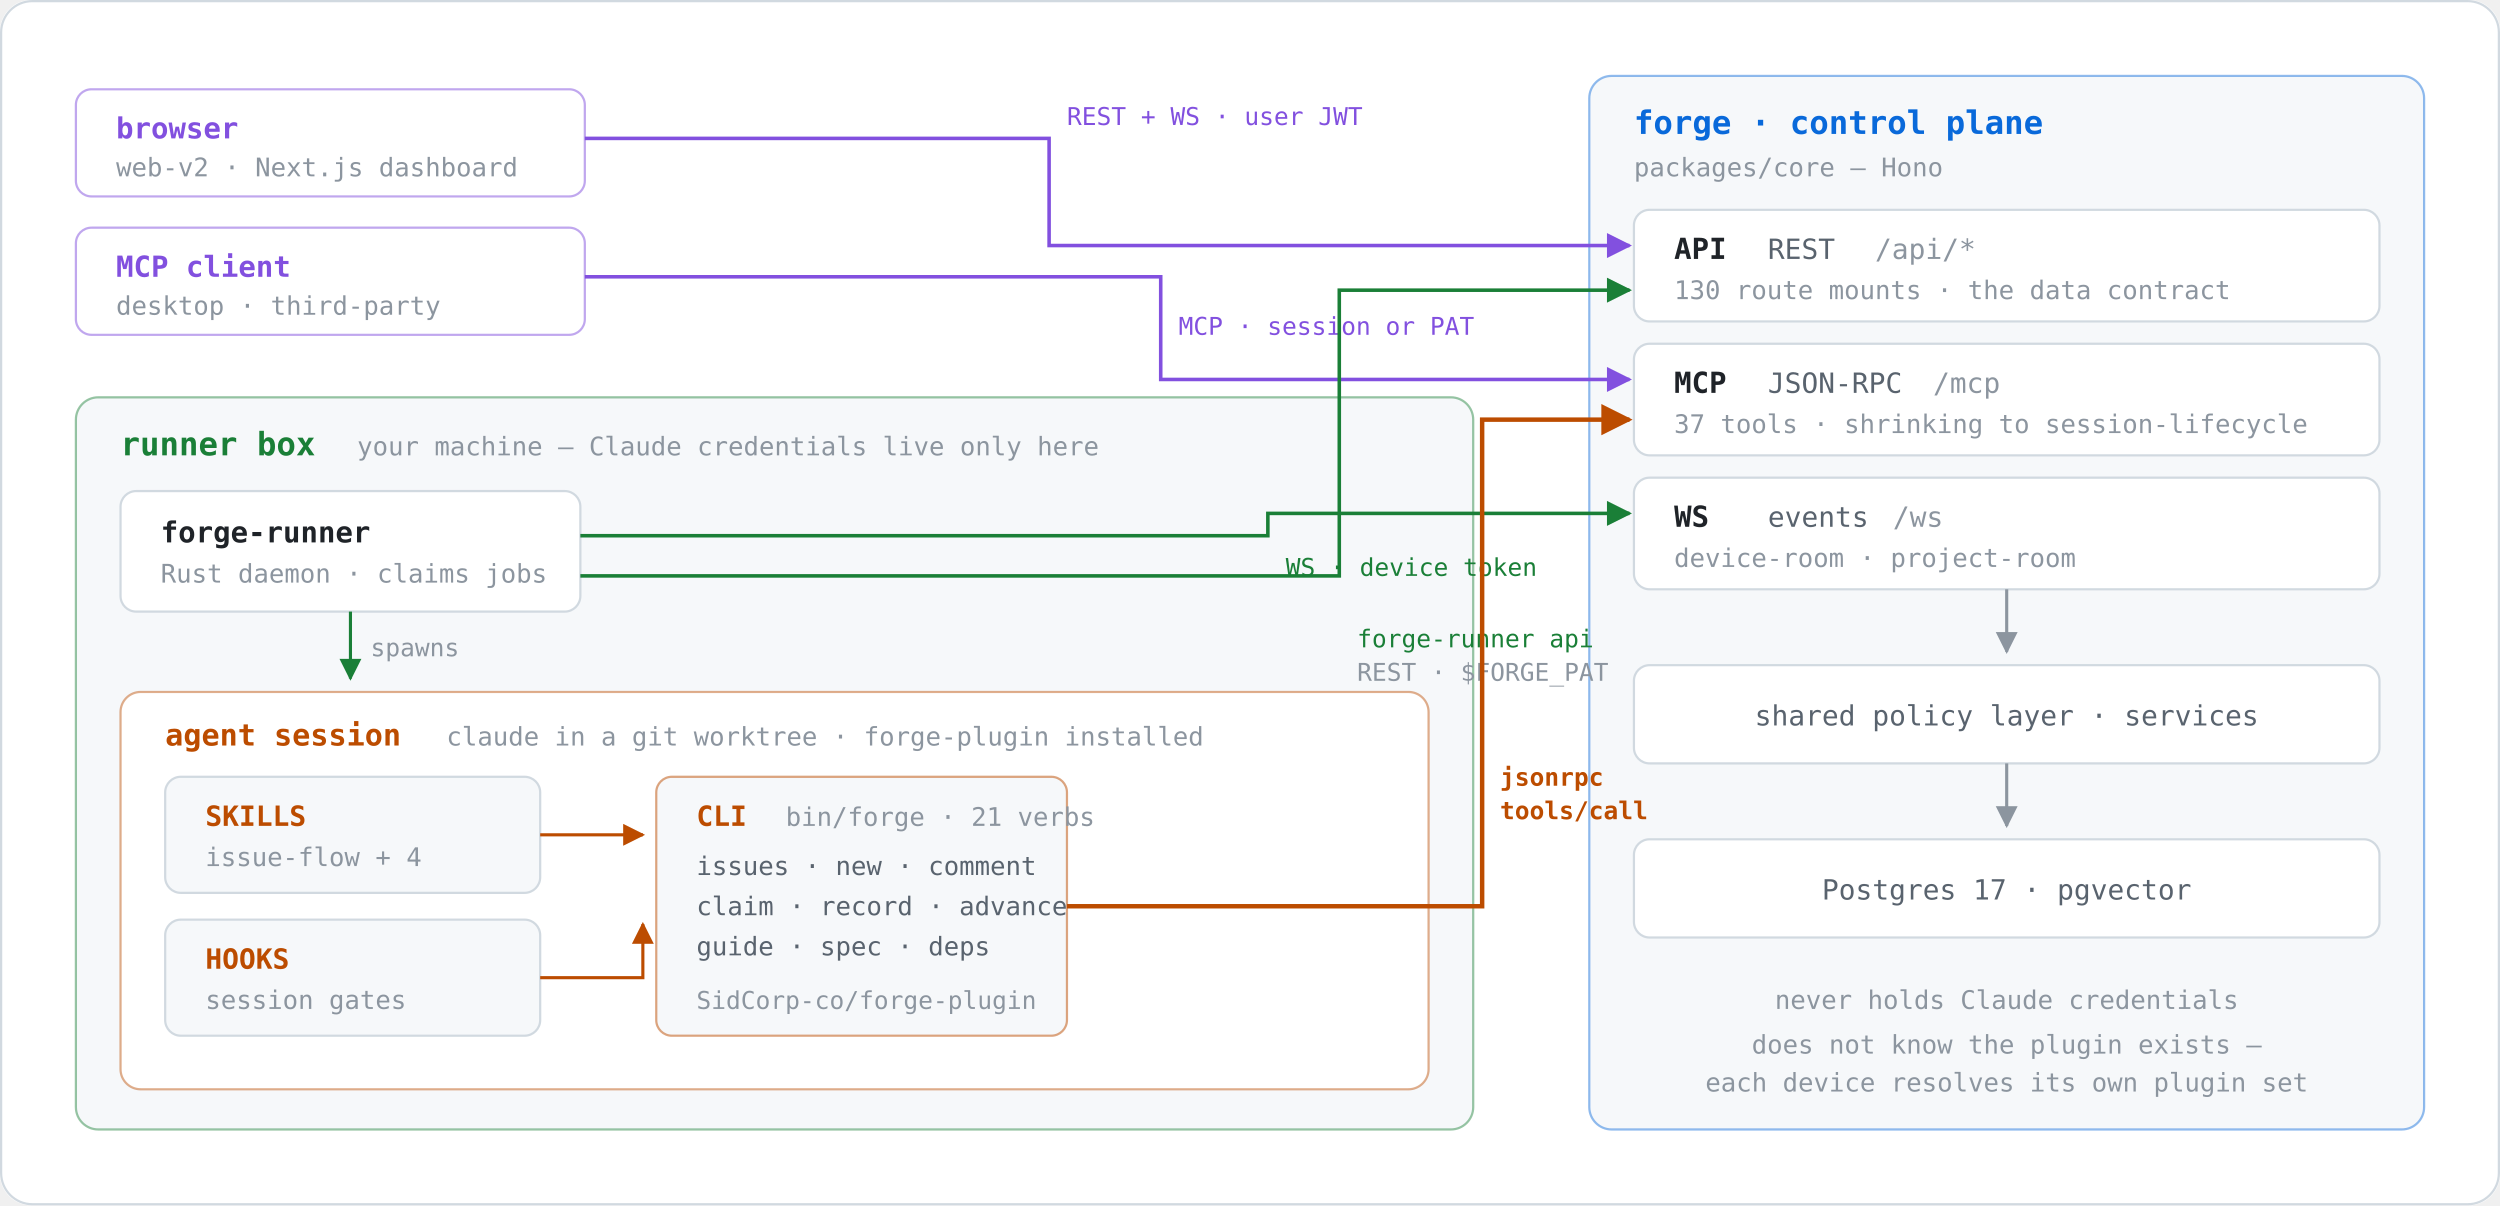
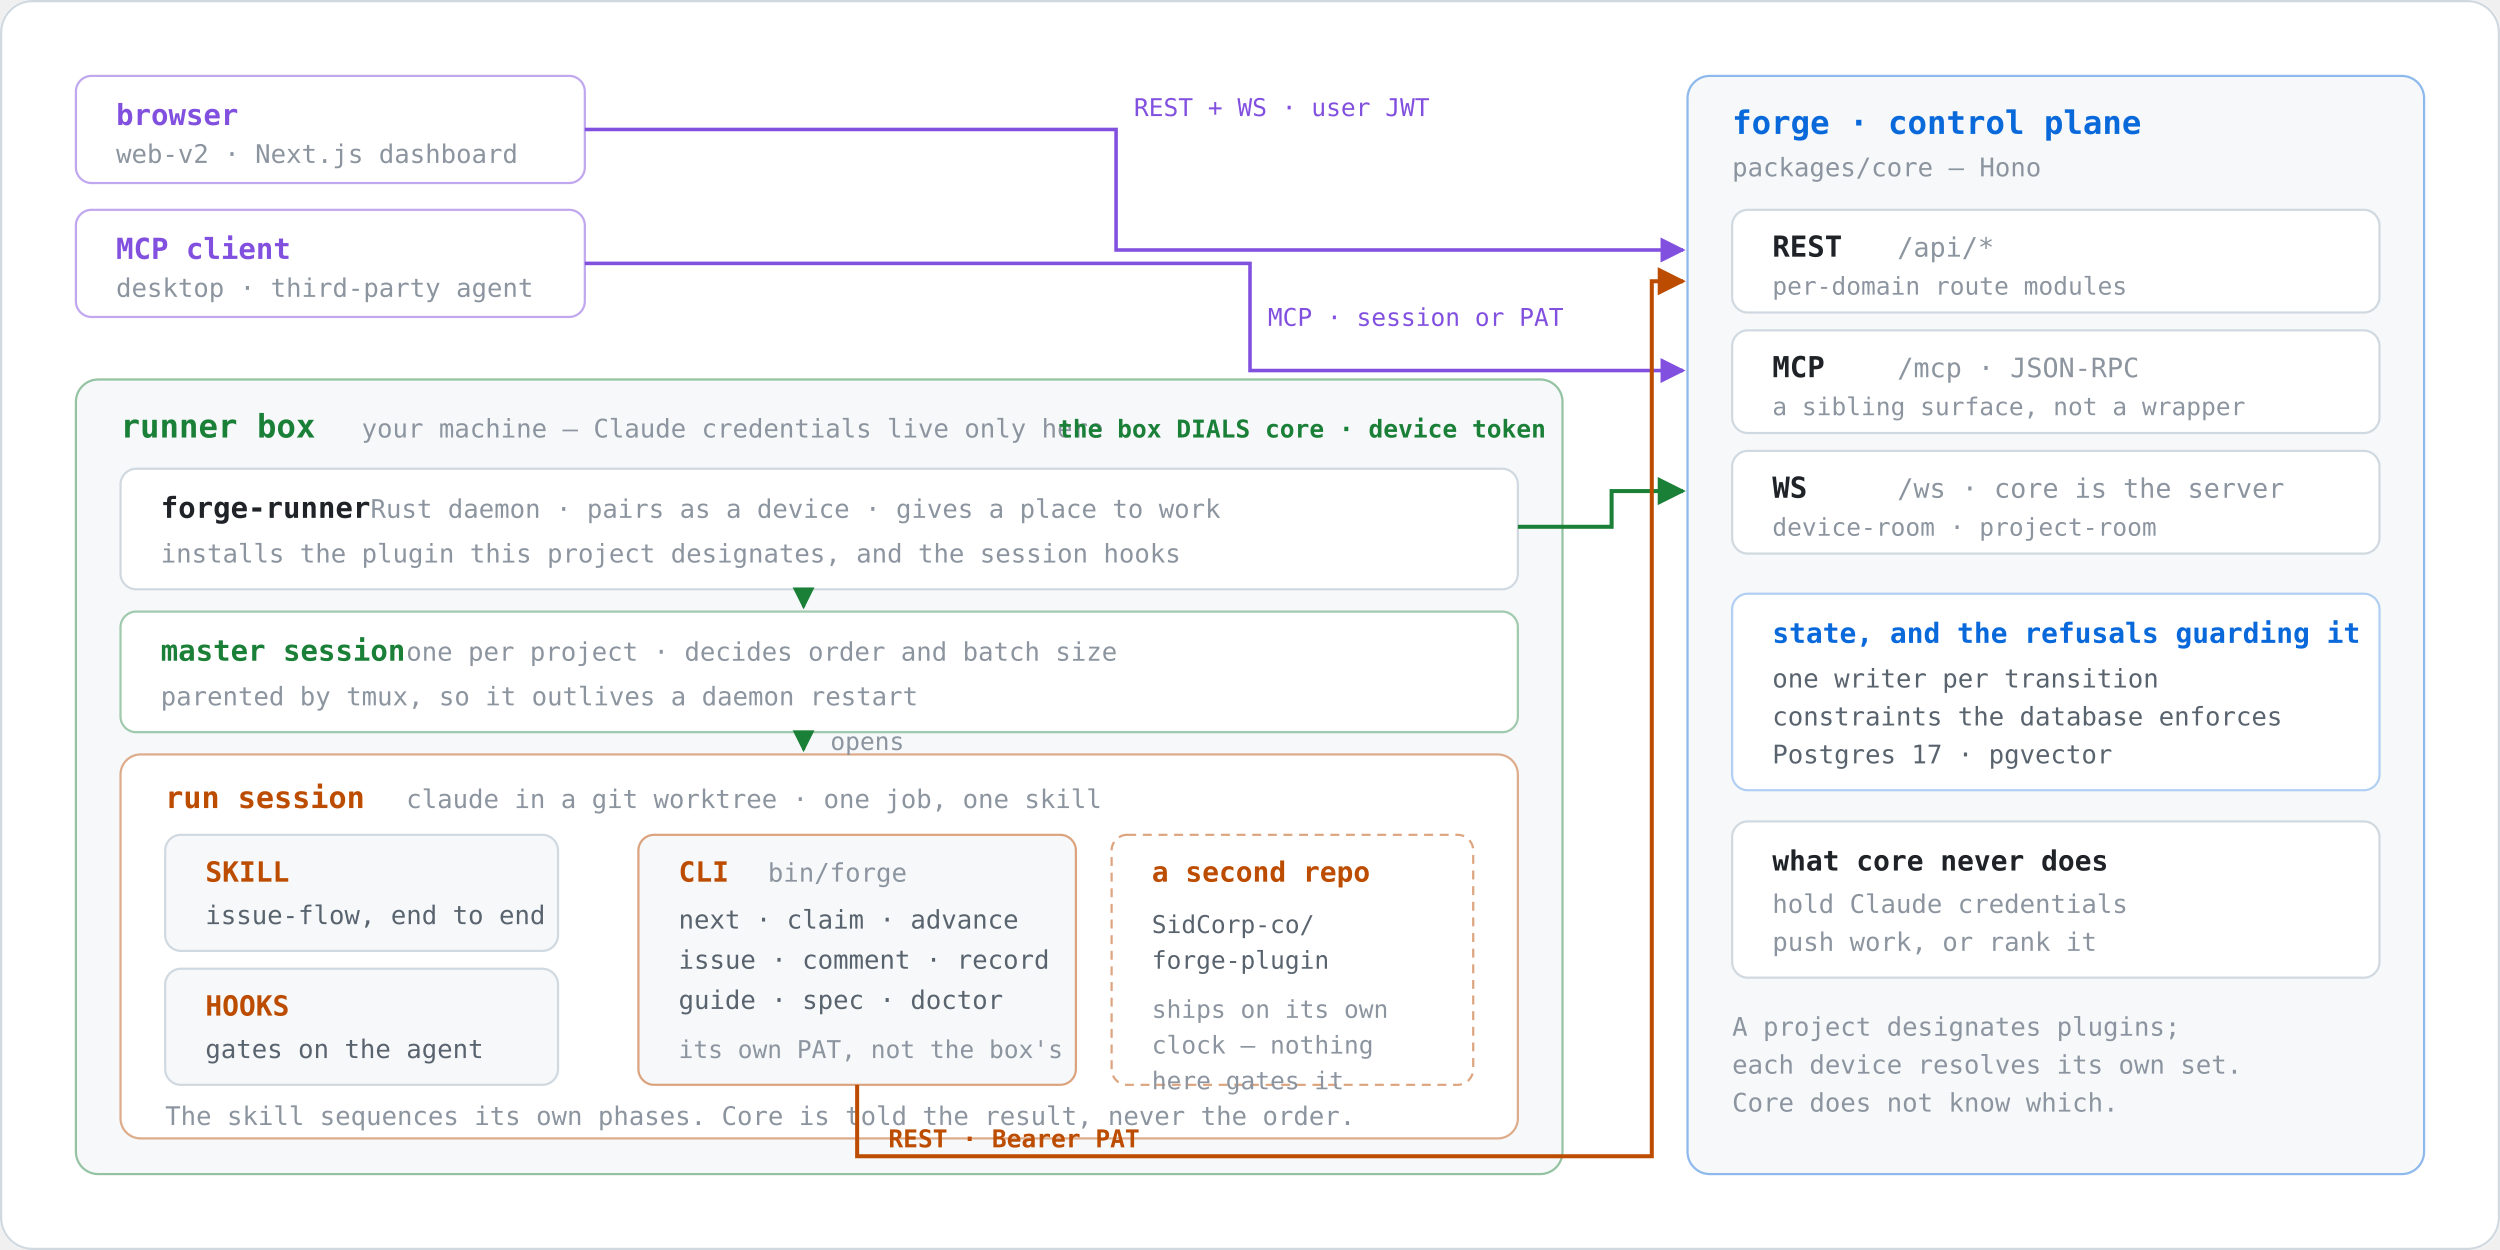
- <svg xmlns="http://www.w3.org/2000/svg" viewBox="0 0 1120 540" width="1120" height="540" font-family="ui-monospace, SFMono-Regular, Menlo, Consolas, monospace">
+ <svg xmlns="http://www.w3.org/2000/svg" viewBox="0 0 1120 560" width="1120" height="560" font-family="ui-monospace, SFMono-Regular, Menlo, Consolas, monospace">
  <defs>
    <marker id="a1" viewBox="0 0 10 10" refX="9" refY="5" markerWidth="7" markerHeight="7" orient="auto">
      <path d="M0,0 L10,5 L0,10 z" fill="#8250df" />
    </marker>
    <marker id="a2" viewBox="0 0 10 10" refX="9" refY="5" markerWidth="7" markerHeight="7" orient="auto">
      <path d="M0,0 L10,5 L0,10 z" fill="#1a7f37" />
    </marker>
    <marker id="a3" viewBox="0 0 10 10" refX="9" refY="5" markerWidth="7" markerHeight="7" orient="auto">
      <path d="M0,0 L10,5 L0,10 z" fill="#bc4c00" />
    </marker>
-     <marker id="a4" viewBox="0 0 10 10" refX="9" refY="5" markerWidth="7" markerHeight="7" orient="auto">
-       <path d="M0,0 L10,5 L0,10 z" fill="#8c959f" />
-     </marker>
  </defs>
-   <rect x="0" y="0" width="1120" height="540" rx="14" fill="#ffffff" />
-   <rect x="0.5" y="0.5" width="1119" height="539" rx="14" fill="none" stroke="#d1d9e0" />
-   <rect x="712" y="34" width="374" height="472" rx="10" fill="#f6f8fa" stroke="#0969da" stroke-opacity=".45" />
-   <text x="732" y="60" fill="#0969da" font-size="14.5" font-weight="700">forge · control plane</text>
-   <text x="732" y="79" fill="#8c959f" font-size="11.5">packages/core — Hono</text>
-   <rect x="732" y="94" width="334" height="50" rx="7" fill="#ffffff" stroke="#d1d9e0" />
-   <text x="750" y="116" fill="#1f2328" font-size="13" font-weight="700">API</text>
-   <text x="792" y="116" fill="#59636e" font-size="12.5">REST</text>
-   <text x="840" y="116" fill="#8c959f" font-size="12.5">/api/*</text>
-   <text x="750" y="134" fill="#8c959f" font-size="11.5">130 route mounts · the data contract</text>
-   <rect x="732" y="154" width="334" height="50" rx="7" fill="#ffffff" stroke="#d1d9e0" />
-   <text x="750" y="176" fill="#1f2328" font-size="13" font-weight="700">MCP</text>
-   <text x="792" y="176" fill="#59636e" font-size="12.5">JSON-RPC</text>
-   <text x="866" y="176" fill="#8c959f" font-size="12.5">/mcp</text>
-   <text x="750" y="194" fill="#8c959f" font-size="11.5">37 tools · shrinking to session-lifecycle</text>
-   <rect x="732" y="214" width="334" height="50" rx="7" fill="#ffffff" stroke="#d1d9e0" />
-   <text x="750" y="236" fill="#1f2328" font-size="13" font-weight="700">WS</text>
-   <text x="792" y="236" fill="#59636e" font-size="12.5">events</text>
-   <text x="848" y="236" fill="#8c959f" font-size="12.5">/ws</text>
-   <text x="750" y="254" fill="#8c959f" font-size="11.5">device-room · project-room</text>
-   <path d="M899,264 L899,292" stroke="#8c959f" stroke-width="1.4" marker-end="url(#a4)" />
-   <rect x="732" y="298" width="334" height="44" rx="7" fill="#ffffff" stroke="#d1d9e0" />
-   <text x="899" y="325" fill="#59636e" font-size="12.5" text-anchor="middle">shared policy layer · services</text>
-   <path d="M899,342 L899,370" stroke="#8c959f" stroke-width="1.4" marker-end="url(#a4)" />
-   <rect x="732" y="376" width="334" height="44" rx="7" fill="#ffffff" stroke="#d1d9e0" />
-   <text x="899" y="403" fill="#59636e" font-size="12.5" text-anchor="middle">Postgres 17 · pgvector</text>
-   <text x="899" y="452" fill="#8c959f" font-size="11.5" text-anchor="middle">never holds Claude credentials</text>
-   <text x="899" y="472" fill="#8c959f" font-size="11.5" text-anchor="middle">does not know the plugin exists —</text>
-   <text x="899" y="489" fill="#8c959f" font-size="11.5" text-anchor="middle">each device resolves its own plugin set</text>
-   <rect x="34" y="40" width="228" height="48" rx="7" fill="#ffffff" stroke="#8250df" stroke-opacity=".5" />
-   <text x="52" y="62" fill="#8250df" font-size="13" font-weight="700">browser</text>
-   <text x="52" y="79" fill="#8c959f" font-size="11.5">web-v2 · Next.js dashboard</text>
-   <rect x="34" y="102" width="228" height="48" rx="7" fill="#ffffff" stroke="#8250df" stroke-opacity=".5" />
-   <text x="52" y="124" fill="#8250df" font-size="13" font-weight="700">MCP client</text>
-   <text x="52" y="141" fill="#8c959f" font-size="11.5">desktop · third-party</text>
-   <rect x="34" y="178" width="626" height="328" rx="10" fill="#f6f8fa" stroke="#1a7f37" stroke-opacity=".45" />
-   <text x="54" y="204" fill="#1a7f37" font-size="14.5" font-weight="700">runner box</text>
-   <text x="160" y="204" fill="#8c959f" font-size="11.5">your machine — Claude credentials live only here</text>
-   <rect x="54" y="220" width="206" height="54" rx="7" fill="#ffffff" stroke="#d1d9e0" />
-   <text x="72" y="243" fill="#1f2328" font-size="13" font-weight="700">forge-runner</text>
-   <text x="72" y="261" fill="#8c959f" font-size="11.5">Rust daemon · claims jobs</text>
-   <path d="M157,274 L157,304" stroke="#1a7f37" stroke-width="1.4" marker-end="url(#a2)" />
-   <text x="166" y="294" fill="#8c959f" font-size="11">spawns</text>
-   <rect x="54" y="310" width="586" height="178" rx="9" fill="#ffffff" stroke="#bc4c00" stroke-opacity=".45" />
-   <text x="74" y="334" fill="#bc4c00" font-size="13.5" font-weight="700">agent session</text>
-   <text x="200" y="334" fill="#8c959f" font-size="11.5">claude in a git worktree · forge-plugin installed</text>
-   <rect x="74" y="348" width="168" height="52" rx="7" fill="#f6f8fa" stroke="#d1d9e0" />
-   <text x="92" y="370" fill="#bc4c00" font-size="12.5" font-weight="700">SKILLS</text>
-   <text x="92" y="388" fill="#8c959f" font-size="11.5">issue-flow + 4</text>
-   <rect x="74" y="412" width="168" height="52" rx="7" fill="#f6f8fa" stroke="#d1d9e0" />
-   <text x="92" y="434" fill="#bc4c00" font-size="12.5" font-weight="700">HOOKS</text>
-   <text x="92" y="452" fill="#8c959f" font-size="11.5">session gates</text>
-   <path d="M242,374 L288,374" stroke="#bc4c00" stroke-width="1.4" marker-end="url(#a3)" />
-   <path d="M242,438 L288,438 L288,414" stroke="#bc4c00" stroke-width="1.4" fill="none" marker-end="url(#a3)" />
-   <rect x="294" y="348" width="184" height="116" rx="7" fill="#f6f8fa" stroke="#bc4c00" stroke-opacity=".5" />
-   <text x="312" y="370" fill="#bc4c00" font-size="12.5" font-weight="700">CLI</text>
-   <text x="352" y="370" fill="#8c959f" font-size="11.5">bin/forge · 21 verbs</text>
-   <text x="312" y="392" fill="#59636e" font-size="11.5">issues · new · comment</text>
-   <text x="312" y="410" fill="#59636e" font-size="11.5">claim · record · advance</text>
-   <text x="312" y="428" fill="#59636e" font-size="11.5">guide · spec · deps</text>
-   <text x="312" y="452" fill="#8c959f" font-size="11">SidCorp-co/forge-plugin</text>
-   <path d="M262,62 L470,62 L470,110 L730,110" stroke="#8250df" stroke-width="1.6" fill="none" marker-end="url(#a1)" />
-   <text x="478" y="56" fill="#8250df" font-size="11">REST + WS · user JWT</text>
-   <path d="M262,124 L520,124 L520,170 L730,170" stroke="#8250df" stroke-width="1.6" fill="none" marker-end="url(#a1)" />
-   <text x="528" y="150" fill="#8250df" font-size="11">MCP · session or PAT</text>
-   <path d="M260,240 L568,240 L568,230 L730,230" stroke="#1a7f37" stroke-width="1.6" fill="none" marker-end="url(#a2)" />
-   <text x="576" y="258" fill="#1a7f37" font-size="11">WS · device token</text>
-   <path d="M260,258 L600,258 L600,130 L730,130" stroke="#1a7f37" stroke-width="1.6" fill="none" marker-end="url(#a2)" />
-   <text x="608" y="290" fill="#1a7f37" font-size="11">forge-runner api</text>
-   <text x="608" y="305" fill="#8c959f" font-size="11">REST · $FORGE_PAT</text>
-   <path d="M478,406 L664,406 L664,188 L730,188" stroke="#bc4c00" stroke-width="2" fill="none" marker-end="url(#a3)" />
-   <text x="672" y="352" fill="#bc4c00" font-size="11" font-weight="700">jsonrpc</text>
-   <text x="672" y="367" fill="#bc4c00" font-size="11" font-weight="700">tools/call</text>
+   <rect x="0" y="0" width="1120" height="560" rx="14" fill="#ffffff" />
+   <rect x="0.5" y="0.5" width="1119" height="559" rx="14" fill="none" stroke="#d1d9e0" />
+   <rect x="756" y="34" width="330" height="492" rx="10" fill="#f6f8fa" stroke="#0969da" stroke-opacity=".45" />
+   <text x="776" y="60" fill="#0969da" font-size="14.5" font-weight="700">forge · control plane</text>
+   <text x="776" y="79" fill="#8c959f" font-size="11.5">packages/core — Hono</text>
+   <rect x="776" y="94" width="290" height="46" rx="7" fill="#ffffff" stroke="#d1d9e0" />
+   <text x="794" y="115" fill="#1f2328" font-size="13" font-weight="700">REST</text>
+   <text x="850" y="115" fill="#8c959f" font-size="12">/api/*</text>
+   <text x="794" y="132" fill="#8c959f" font-size="11">per-domain route modules</text>
+   <rect x="776" y="148" width="290" height="46" rx="7" fill="#ffffff" stroke="#d1d9e0" />
+   <text x="794" y="169" fill="#1f2328" font-size="13" font-weight="700">MCP</text>
+   <text x="850" y="169" fill="#8c959f" font-size="12">/mcp · JSON-RPC</text>
+   <text x="794" y="186" fill="#8c959f" font-size="11">a sibling surface, not a wrapper</text>
+   <rect x="776" y="202" width="290" height="46" rx="7" fill="#ffffff" stroke="#d1d9e0" />
+   <text x="794" y="223" fill="#1f2328" font-size="13" font-weight="700">WS</text>
+   <text x="850" y="223" fill="#8c959f" font-size="12">/ws · core is the server</text>
+   <text x="794" y="240" fill="#8c959f" font-size="11">device-room · project-room</text>
+   <rect x="776" y="266" width="290" height="88" rx="7" fill="#ffffff" stroke="#0969da" stroke-opacity=".3" />
+   <text x="794" y="288" fill="#0969da" font-size="12.5" font-weight="700">state, and the refusals guarding it</text>
+   <text x="794" y="308" fill="#59636e" font-size="11.5">one writer per transition</text>
+   <text x="794" y="325" fill="#59636e" font-size="11.5">constraints the database enforces</text>
+   <text x="794" y="342" fill="#59636e" font-size="11.5">Postgres 17 · pgvector</text>
+   <rect x="776" y="368" width="290" height="70" rx="7" fill="#ffffff" stroke="#d1d9e0" />
+   <text x="794" y="390" fill="#1f2328" font-size="12.5" font-weight="700">what core never does</text>
+   <text x="794" y="409" fill="#8c959f" font-size="11.5">hold Claude credentials</text>
+   <text x="794" y="426" fill="#8c959f" font-size="11.5">push work, or rank it</text>
+   <text x="776" y="464" fill="#8c959f" font-size="11.5">A project designates plugins;</text>
+   <text x="776" y="481" fill="#8c959f" font-size="11.5">each device resolves its own set.</text>
+   <text x="776" y="498" fill="#8c959f" font-size="11.5">Core does not know which.</text>
+   <rect x="34" y="34" width="228" height="48" rx="7" fill="#ffffff" stroke="#8250df" stroke-opacity=".5" />
+   <text x="52" y="56" fill="#8250df" font-size="13" font-weight="700">browser</text>
+   <text x="52" y="73" fill="#8c959f" font-size="11.5">web-v2 · Next.js dashboard</text>
+   <rect x="34" y="94" width="228" height="48" rx="7" fill="#ffffff" stroke="#8250df" stroke-opacity=".5" />
+   <text x="52" y="116" fill="#8250df" font-size="13" font-weight="700">MCP client</text>
+   <text x="52" y="133" fill="#8c959f" font-size="11.5">desktop · third-party agent</text>
+   <rect x="34" y="170" width="666" height="356" rx="10" fill="#f6f8fa" stroke="#1a7f37" stroke-opacity=".45" />
+   <text x="54" y="196" fill="#1a7f37" font-size="14.5" font-weight="700">runner box</text>
+   <text x="162" y="196" fill="#8c959f" font-size="11.5">your machine — Claude credentials live only here</text>
+   <rect x="54" y="210" width="626" height="54" rx="7" fill="#ffffff" stroke="#d1d9e0" />
+   <text x="72" y="232" fill="#1f2328" font-size="13" font-weight="700">forge-runner</text>
+   <text x="166" y="232" fill="#8c959f" font-size="11.5">Rust daemon · pairs as a device · gives a place to work</text>
+   <text x="72" y="252" fill="#8c959f" font-size="11.5">installs the plugin this project designates, and the session hooks</text>
+   <rect x="54" y="274" width="626" height="54" rx="7" fill="#ffffff" stroke="#1a7f37" stroke-opacity=".4" />
+   <text x="72" y="296" fill="#1a7f37" font-size="13" font-weight="700">master session</text>
+   <text x="182" y="296" fill="#8c959f" font-size="11.5">one per project · decides order and batch size</text>
+   <text x="72" y="316" fill="#8c959f" font-size="11.5">parented by tmux, so it outlives a daemon restart</text>
+   <rect x="54" y="338" width="626" height="172" rx="9" fill="#ffffff" stroke="#bc4c00" stroke-opacity=".45" />
+   <text x="74" y="362" fill="#bc4c00" font-size="13.5" font-weight="700">run session</text>
+   <text x="182" y="362" fill="#8c959f" font-size="11.5">claude in a git worktree · one job, one skill</text>
+   <rect x="74" y="374" width="176" height="52" rx="7" fill="#f6f8fa" stroke="#d1d9e0" />
+   <text x="92" y="395" fill="#bc4c00" font-size="12.5" font-weight="700">SKILL</text>
+   <text x="92" y="414" fill="#59636e" font-size="11.5">issue-flow, end to end</text>
+   <rect x="74" y="434" width="176" height="52" rx="7" fill="#f6f8fa" stroke="#d1d9e0" />
+   <text x="92" y="455" fill="#bc4c00" font-size="12.5" font-weight="700">HOOKS</text>
+   <text x="92" y="474" fill="#59636e" font-size="11.5">gates on the agent</text>
+   <rect x="286" y="374" width="196" height="112" rx="7" fill="#f6f8fa" stroke="#bc4c00" stroke-opacity=".5" />
+   <text x="304" y="395" fill="#bc4c00" font-size="12.5" font-weight="700">CLI</text>
+   <text x="344" y="395" fill="#8c959f" font-size="11.5">bin/forge</text>
+   <text x="304" y="416" fill="#59636e" font-size="11.5">next · claim · advance</text>
+   <text x="304" y="434" fill="#59636e" font-size="11.5">issue · comment · record</text>
+   <text x="304" y="452" fill="#59636e" font-size="11.5">guide · spec · doctor</text>
+   <text x="304" y="474" fill="#8c959f" font-size="11">its own PAT, not the box's</text>
+   <rect x="498" y="374" width="162" height="112" rx="7" fill="#ffffff" stroke="#bc4c00" stroke-opacity=".5" stroke-dasharray="4 3" />
+   <text x="516" y="395" fill="#bc4c00" font-size="12.5" font-weight="700">a second repo</text>
+   <text x="516" y="418" fill="#59636e" font-size="11">SidCorp-co/</text>
+   <text x="516" y="434" fill="#59636e" font-size="11">forge-plugin</text>
+   <text x="516" y="456" fill="#8c959f" font-size="11">ships on its own</text>
+   <text x="516" y="472" fill="#8c959f" font-size="11">clock — nothing</text>
+   <text x="516" y="488" fill="#8c959f" font-size="11">here gates it</text>
+   <text x="74" y="504" fill="#8c959f" font-size="11.5">The skill sequences its own phases. Core is told the result, never the order.</text>
+   <path d="M262,58 L500,58 L500,112 L754,112" stroke="#8250df" stroke-width="1.6" fill="none" marker-end="url(#a1)" />
+   <text x="508" y="52" fill="#8250df" font-size="11">REST + WS · user JWT</text>
+   <path d="M262,118 L560,118 L560,166 L754,166" stroke="#8250df" stroke-width="1.6" fill="none" marker-end="url(#a1)" />
+   <text x="568" y="146" fill="#8250df" font-size="11">MCP · session or PAT</text>
+   <path d="M680,236 L722,236 L722,220 L754,220" stroke="#1a7f37" stroke-width="1.8" fill="none" marker-end="url(#a2)" />
+   <text x="474" y="196" fill="#1a7f37" font-size="11" font-weight="700">the box DIALS core · device token</text>
+   <path d="M384,486 L384,518 L740,518 L740,126 L754,126" stroke="#bc4c00" stroke-width="1.8" fill="none" marker-end="url(#a3)" />
+   <text x="398" y="514" fill="#bc4c00" font-size="11" font-weight="700">REST · Bearer PAT</text>
+   <path d="M360,264 L360,272" stroke="#1a7f37" stroke-width="1.4" fill="none" marker-end="url(#a2)" />
+   <path d="M360,328 L360,336" stroke="#1a7f37" stroke-width="1.4" fill="none" marker-end="url(#a2)" />
+   <text x="372" y="336" fill="#8c959f" font-size="11">opens</text>
</svg>
